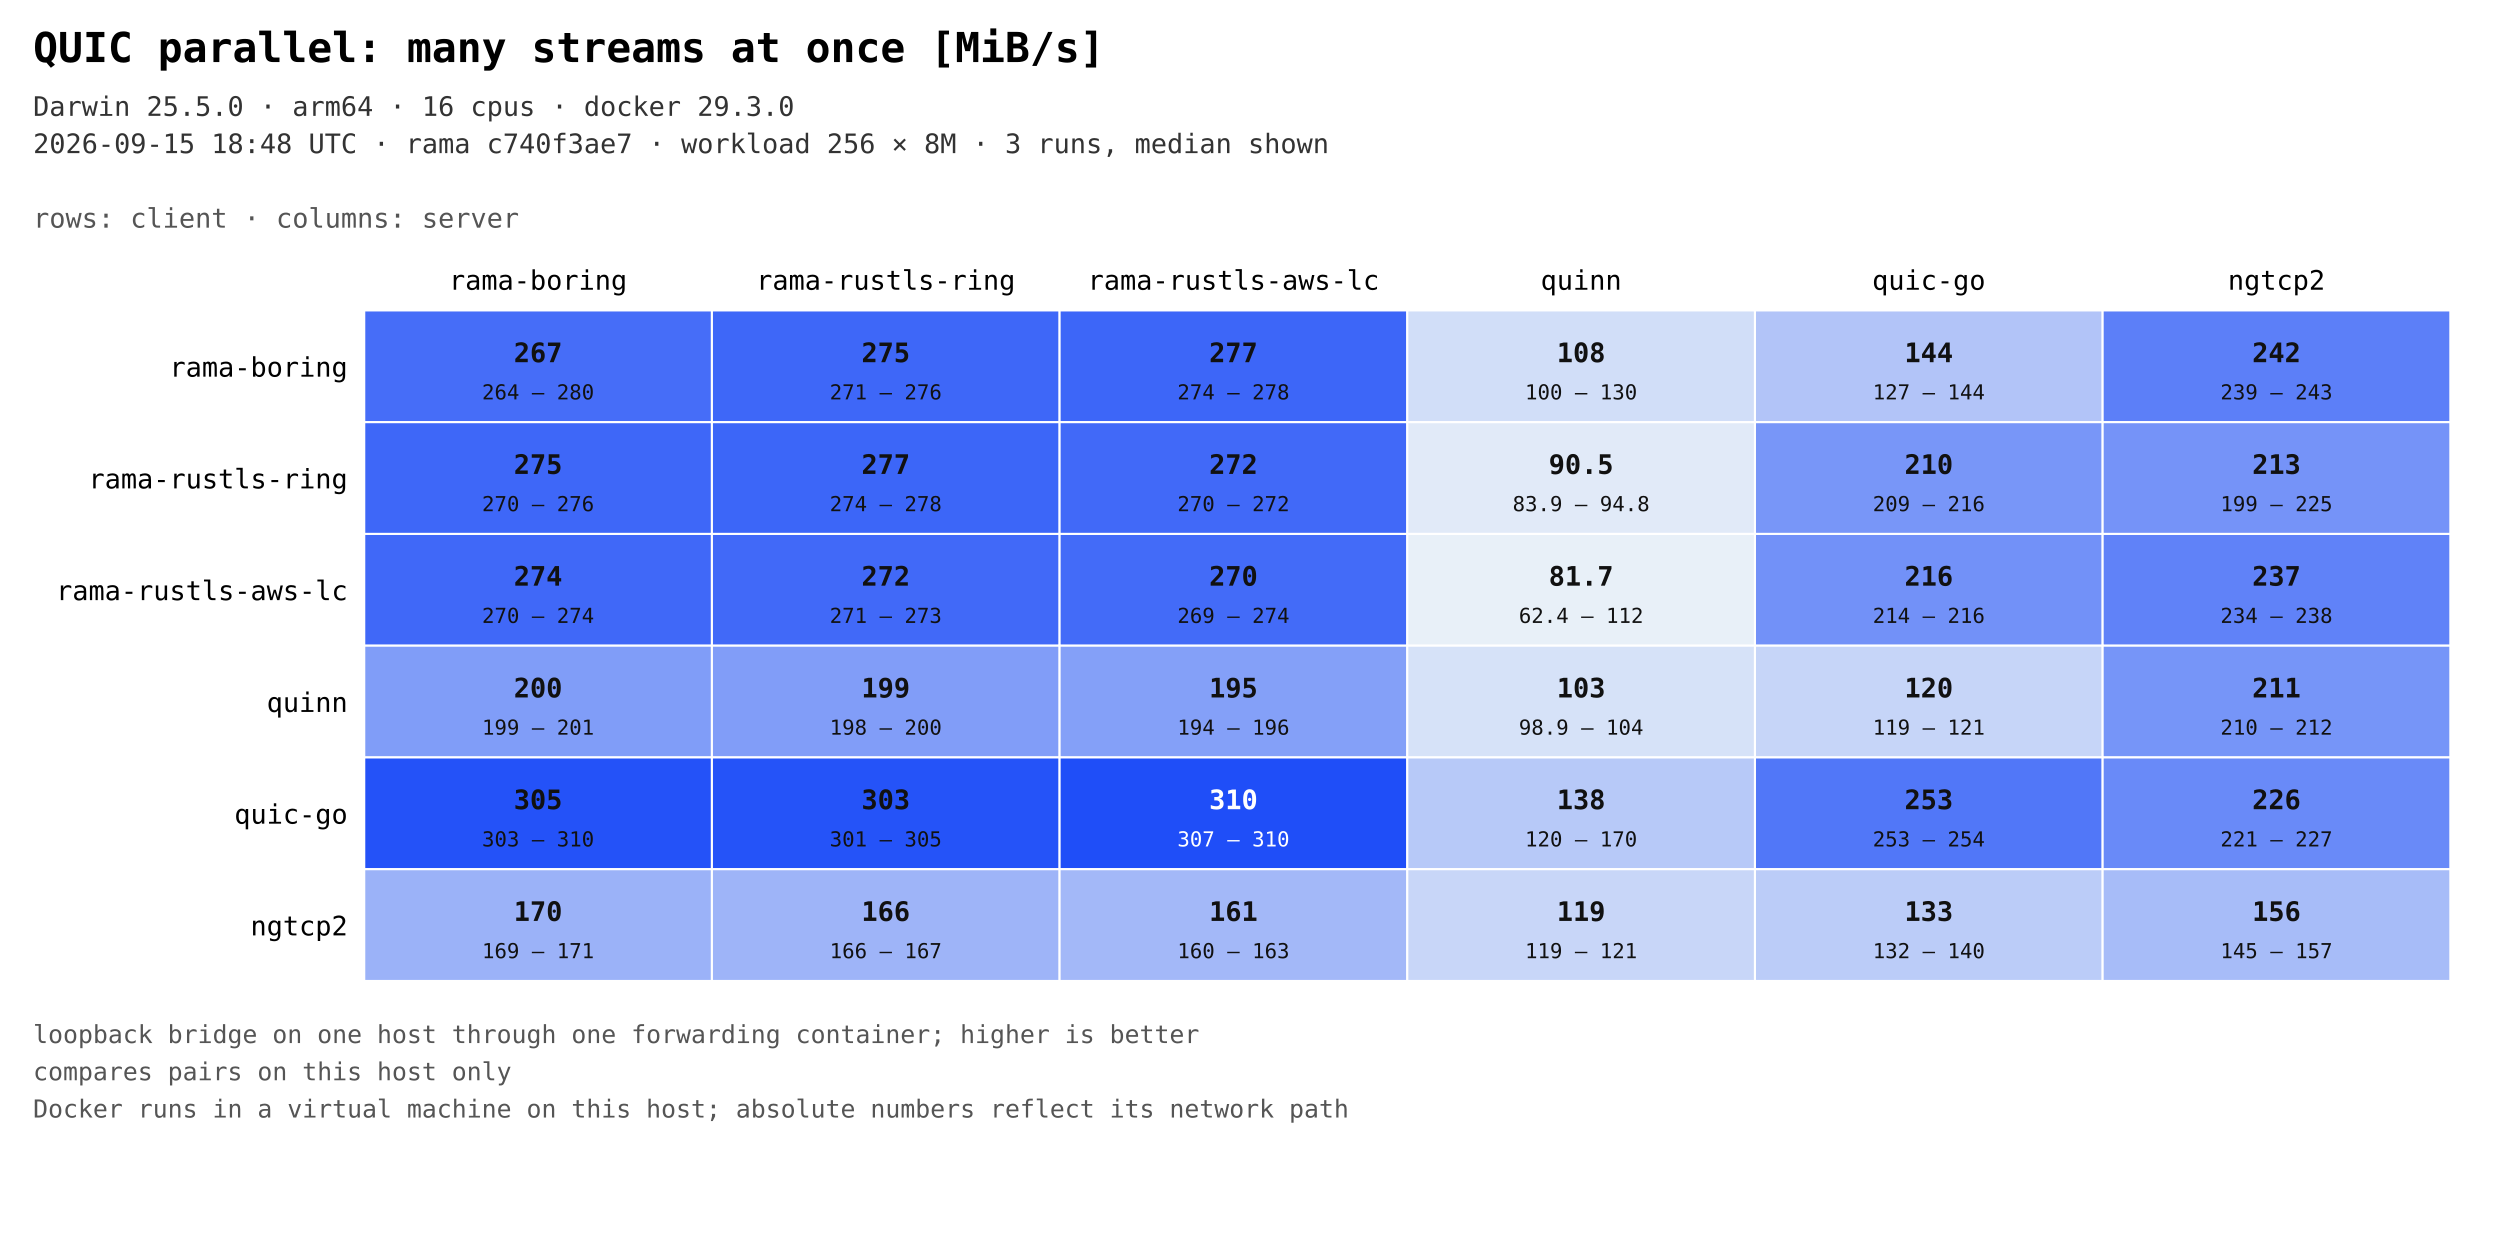
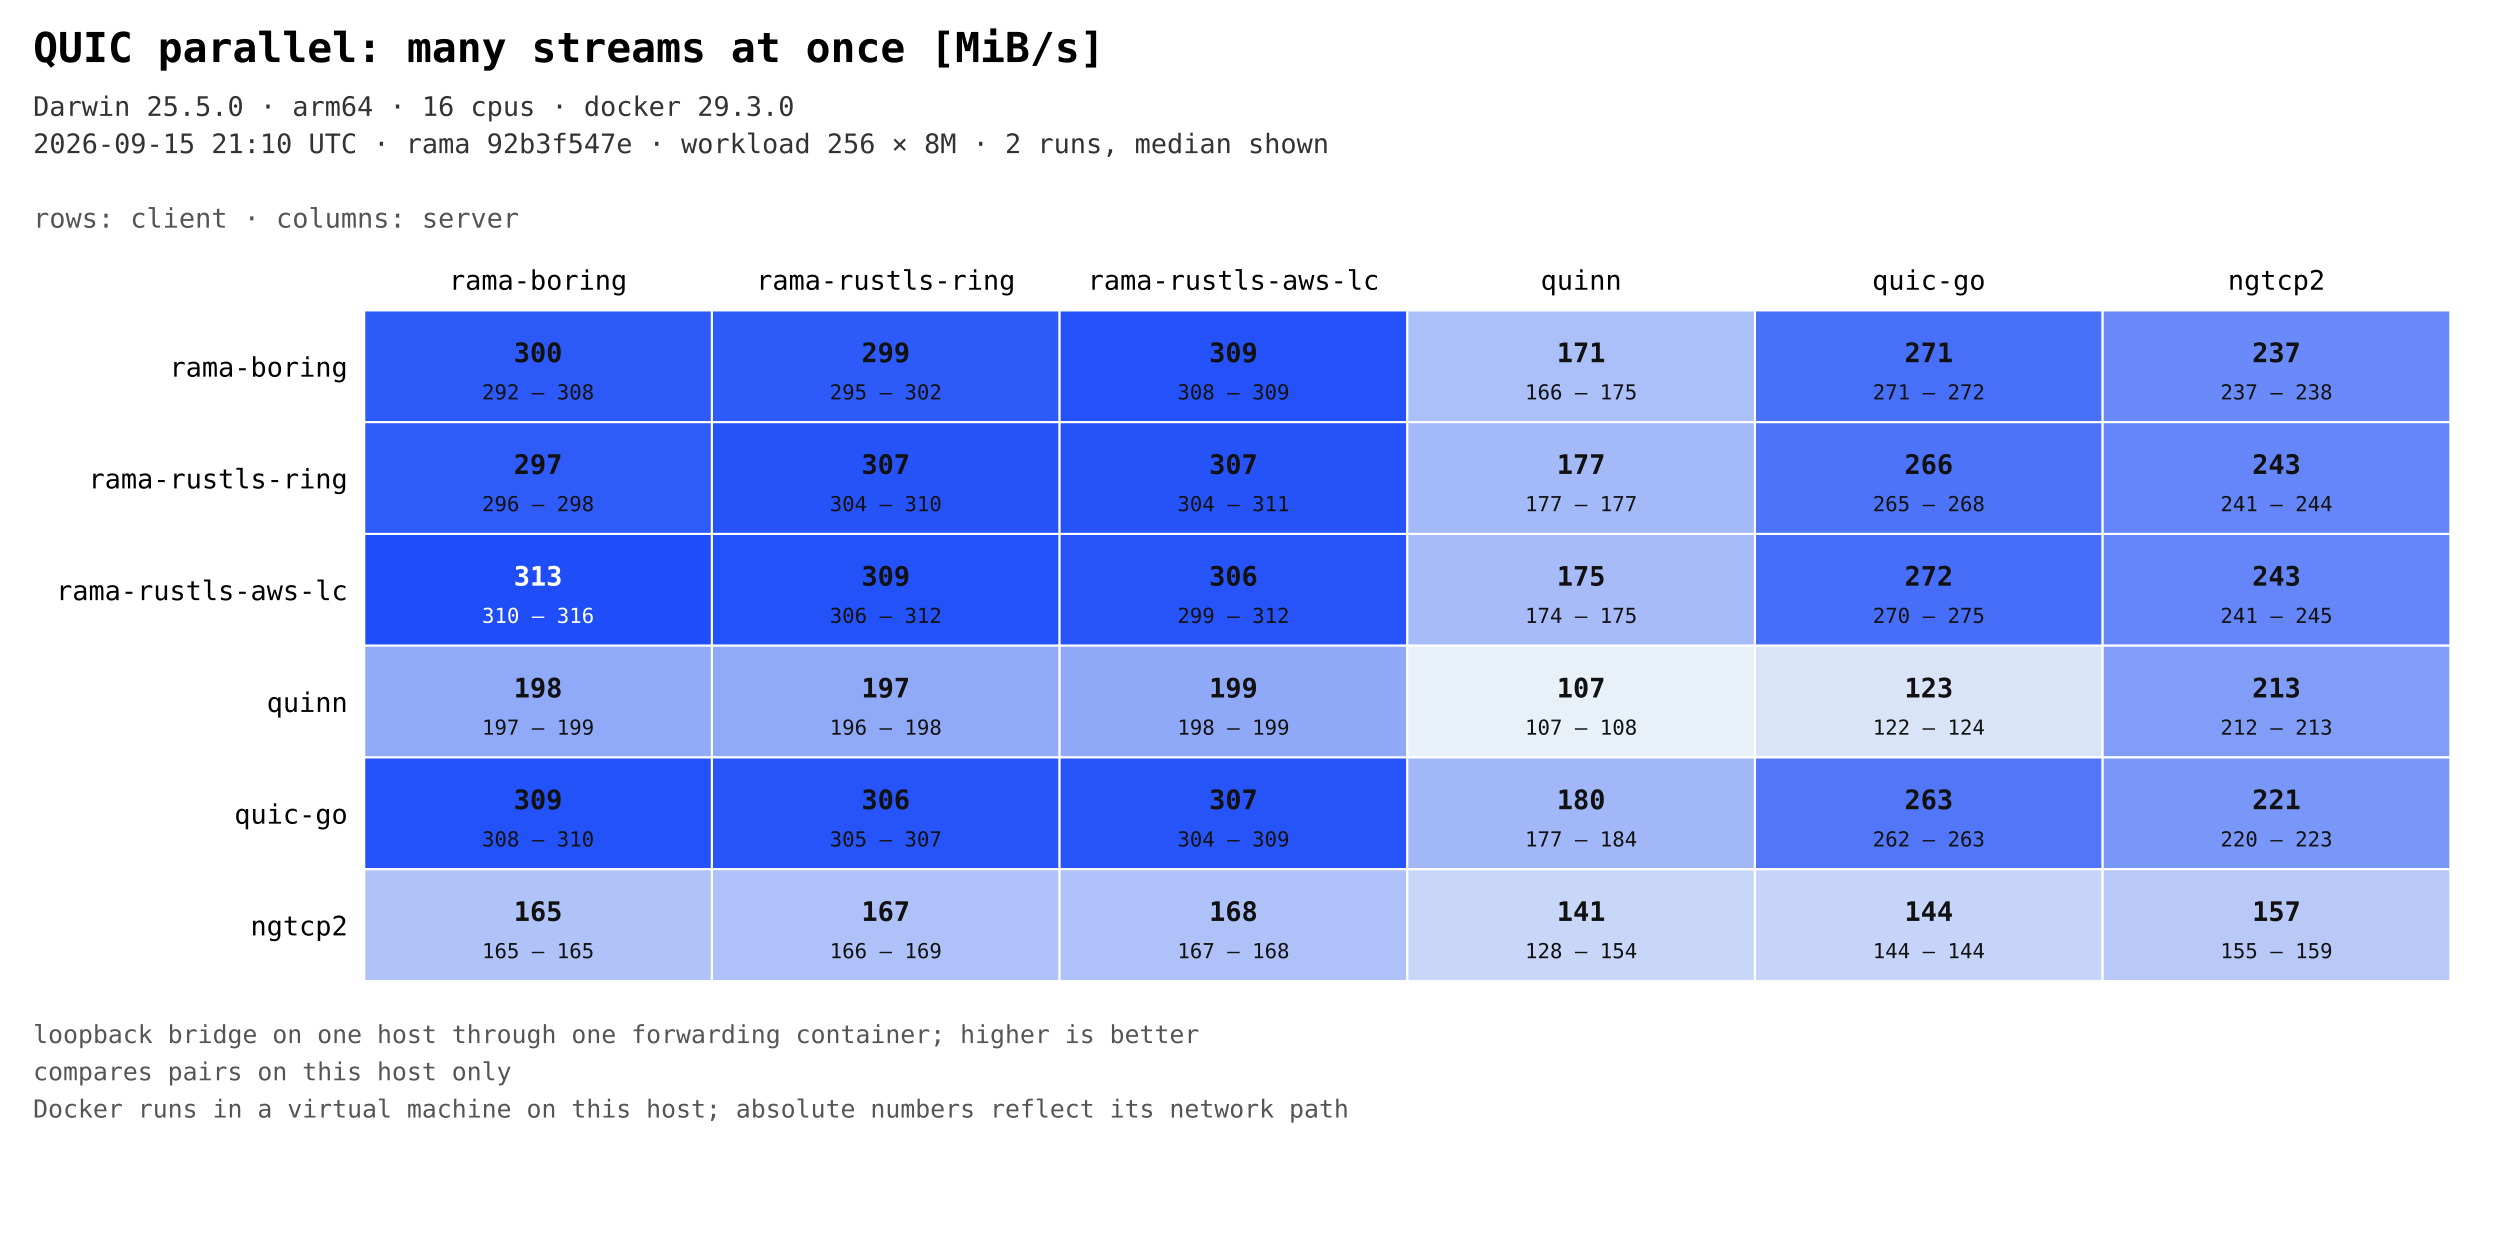
<svg xmlns="http://www.w3.org/2000/svg" width="1208" height="604" viewBox="0 0 1208 604" font-family="ui-monospace, SFMono-Regular, Menlo, monospace" font-size="13">
  <rect width="1208" height="604" fill="#ffffff" />
  <defs>
    <pattern id="na" width="8" height="8" patternUnits="userSpaceOnUse" patternTransform="rotate(45)">
      <line x1="0" y1="0" x2="0" y2="8" stroke="#c8c8c8" stroke-width="2" />
    </pattern>
  </defs>
  <text x="16" y="30" font-size="20" font-weight="bold">QUIC parallel: many streams at once [MiB/s]</text>
  <text x="16" y="56" fill="#333">Darwin 25.5.0 · arm64 · 16 cpus · docker 29.3.0</text>
-   <text x="16" y="74" fill="#333">2026-09-15 18:48 UTC · rama c740f3ae7 · workload 256 × 8M · 3 runs, median shown</text>
+   <text x="16" y="74" fill="#333">2026-09-15 21:10 UTC · rama 92b3f547e · workload 256 × 8M · 2 runs, median shown</text>
  <text x="16" y="110" fill="#555">rows: client · columns: server</text>
  <text x="260" y="140" text-anchor="middle">rama-boring</text>
  <text x="428" y="140" text-anchor="middle">rama-rustls-ring</text>
  <text x="596" y="140" text-anchor="middle">rama-rustls-aws-lc</text>
  <text x="764" y="140" text-anchor="middle">quinn</text>
  <text x="932" y="140" text-anchor="middle">quic-go</text>
  <text x="1100" y="140" text-anchor="middle">ngtcp2</text>
  <text x="168" y="182" text-anchor="end">rama-boring</text>
-   <rect x="176" y="150" width="168" height="54" fill="#466df8" stroke="#fff" />
-   <text x="260" y="175" text-anchor="middle" font-weight="bold" fill="#111">267</text>
-   <text x="260" y="193" text-anchor="middle" font-size="10" fill="#111">264 – 280</text>
-   <rect x="344" y="150" width="168" height="54" fill="#3e67f8" stroke="#fff" />
-   <text x="428" y="175" text-anchor="middle" font-weight="bold" fill="#111">275</text>
-   <text x="428" y="193" text-anchor="middle" font-size="10" fill="#111">271 – 276</text>
-   <rect x="512" y="150" width="168" height="54" fill="#3d66f8" stroke="#fff" />
-   <text x="596" y="175" text-anchor="middle" font-weight="bold" fill="#111">277</text>
-   <text x="596" y="193" text-anchor="middle" font-size="10" fill="#111">274 – 278</text>
-   <rect x="680" y="150" width="168" height="54" fill="#d1def8" stroke="#fff" />
-   <text x="764" y="175" text-anchor="middle" font-weight="bold" fill="#111">108</text>
-   <text x="764" y="193" text-anchor="middle" font-size="10" fill="#111">100 – 130</text>
-   <rect x="848" y="150" width="168" height="54" fill="#b2c4f8" stroke="#fff" />
-   <text x="932" y="175" text-anchor="middle" font-weight="bold" fill="#111">144</text>
-   <text x="932" y="193" text-anchor="middle" font-size="10" fill="#111">127 – 144</text>
-   <rect x="1016" y="150" width="168" height="54" fill="#5c7ff8" stroke="#fff" />
-   <text x="1100" y="175" text-anchor="middle" font-weight="bold" fill="#111">242</text>
-   <text x="1100" y="193" text-anchor="middle" font-size="10" fill="#111">239 – 243</text>
+   <rect x="176" y="150" width="168" height="54" fill="#2c59f8" stroke="#fff" />
+   <text x="260" y="175" text-anchor="middle" font-weight="bold" fill="#111">300</text>
+   <text x="260" y="193" text-anchor="middle" font-size="10" fill="#111">292 – 308</text>
+   <rect x="344" y="150" width="168" height="54" fill="#2d5af8" stroke="#fff" />
+   <text x="428" y="175" text-anchor="middle" font-weight="bold" fill="#111">299</text>
+   <text x="428" y="193" text-anchor="middle" font-size="10" fill="#111">295 – 302</text>
+   <rect x="512" y="150" width="168" height="54" fill="#2452f8" stroke="#fff" />
+   <text x="596" y="175" text-anchor="middle" font-weight="bold" fill="#111">309</text>
+   <text x="596" y="193" text-anchor="middle" font-size="10" fill="#111">308 – 309</text>
+   <rect x="680" y="150" width="168" height="54" fill="#abbff8" stroke="#fff" />
+   <text x="764" y="175" text-anchor="middle" font-weight="bold" fill="#111">171</text>
+   <text x="764" y="193" text-anchor="middle" font-size="10" fill="#111">166 – 175</text>
+   <rect x="848" y="150" width="168" height="54" fill="#486ff8" stroke="#fff" />
+   <text x="932" y="175" text-anchor="middle" font-weight="bold" fill="#111">271</text>
+   <text x="932" y="193" text-anchor="middle" font-size="10" fill="#111">271 – 272</text>
+   <rect x="1016" y="150" width="168" height="54" fill="#698af8" stroke="#fff" />
+   <text x="1100" y="175" text-anchor="middle" font-weight="bold" fill="#111">237</text>
+   <text x="1100" y="193" text-anchor="middle" font-size="10" fill="#111">237 – 238</text>
  <text x="168" y="236" text-anchor="end">rama-rustls-ring</text>
-   <rect x="176" y="204" width="168" height="54" fill="#3e67f8" stroke="#fff" />
-   <text x="260" y="229" text-anchor="middle" font-weight="bold" fill="#111">275</text>
-   <text x="260" y="247" text-anchor="middle" font-size="10" fill="#111">270 – 276</text>
-   <rect x="344" y="204" width="168" height="54" fill="#3c66f8" stroke="#fff" />
-   <text x="428" y="229" text-anchor="middle" font-weight="bold" fill="#111">277</text>
-   <text x="428" y="247" text-anchor="middle" font-size="10" fill="#111">274 – 278</text>
-   <rect x="512" y="204" width="168" height="54" fill="#4169f8" stroke="#fff" />
-   <text x="596" y="229" text-anchor="middle" font-weight="bold" fill="#111">272</text>
-   <text x="596" y="247" text-anchor="middle" font-size="10" fill="#111">270 – 272</text>
-   <rect x="680" y="204" width="168" height="54" fill="#e1eaf8" stroke="#fff" />
-   <text x="764" y="229" text-anchor="middle" font-weight="bold" fill="#111">90.5</text>
-   <text x="764" y="247" text-anchor="middle" font-size="10" fill="#111">83.9 – 94.8</text>
-   <rect x="848" y="204" width="168" height="54" fill="#7896f8" stroke="#fff" />
-   <text x="932" y="229" text-anchor="middle" font-weight="bold" fill="#111">210</text>
-   <text x="932" y="247" text-anchor="middle" font-size="10" fill="#111">209 – 216</text>
-   <rect x="1016" y="204" width="168" height="54" fill="#7593f8" stroke="#fff" />
-   <text x="1100" y="229" text-anchor="middle" font-weight="bold" fill="#111">213</text>
-   <text x="1100" y="247" text-anchor="middle" font-size="10" fill="#111">199 – 225</text>
+   <rect x="176" y="204" width="168" height="54" fill="#2f5bf8" stroke="#fff" />
+   <text x="260" y="229" text-anchor="middle" font-weight="bold" fill="#111">297</text>
+   <text x="260" y="247" text-anchor="middle" font-size="10" fill="#111">296 – 298</text>
+   <rect x="344" y="204" width="168" height="54" fill="#2553f8" stroke="#fff" />
+   <text x="428" y="229" text-anchor="middle" font-weight="bold" fill="#111">307</text>
+   <text x="428" y="247" text-anchor="middle" font-size="10" fill="#111">304 – 310</text>
+   <rect x="512" y="204" width="168" height="54" fill="#2553f8" stroke="#fff" />
+   <text x="596" y="229" text-anchor="middle" font-weight="bold" fill="#111">307</text>
+   <text x="596" y="247" text-anchor="middle" font-size="10" fill="#111">304 – 311</text>
+   <rect x="680" y="204" width="168" height="54" fill="#a4baf8" stroke="#fff" />
+   <text x="764" y="229" text-anchor="middle" font-weight="bold" fill="#111">177</text>
+   <text x="764" y="247" text-anchor="middle" font-size="10" fill="#111">177 – 177</text>
+   <rect x="848" y="204" width="168" height="54" fill="#4d73f8" stroke="#fff" />
+   <text x="932" y="229" text-anchor="middle" font-weight="bold" fill="#111">266</text>
+   <text x="932" y="247" text-anchor="middle" font-size="10" fill="#111">265 – 268</text>
+   <rect x="1016" y="204" width="168" height="54" fill="#6486f8" stroke="#fff" />
+   <text x="1100" y="229" text-anchor="middle" font-weight="bold" fill="#111">243</text>
+   <text x="1100" y="247" text-anchor="middle" font-size="10" fill="#111">241 – 244</text>
  <text x="168" y="290" text-anchor="end">rama-rustls-aws-lc</text>
-   <rect x="176" y="258" width="168" height="54" fill="#4068f8" stroke="#fff" />
-   <text x="260" y="283" text-anchor="middle" font-weight="bold" fill="#111">274</text>
-   <text x="260" y="301" text-anchor="middle" font-size="10" fill="#111">270 – 274</text>
-   <rect x="344" y="258" width="168" height="54" fill="#4169f8" stroke="#fff" />
-   <text x="428" y="283" text-anchor="middle" font-weight="bold" fill="#111">272</text>
-   <text x="428" y="301" text-anchor="middle" font-size="10" fill="#111">271 – 273</text>
-   <rect x="512" y="258" width="168" height="54" fill="#436bf8" stroke="#fff" />
-   <text x="596" y="283" text-anchor="middle" font-weight="bold" fill="#111">270</text>
-   <text x="596" y="301" text-anchor="middle" font-size="10" fill="#111">269 – 274</text>
-   <rect x="680" y="258" width="168" height="54" fill="#e8f0f8" stroke="#fff" />
-   <text x="764" y="283" text-anchor="middle" font-weight="bold" fill="#111">81.7</text>
-   <text x="764" y="301" text-anchor="middle" font-size="10" fill="#111">62.4 – 112</text>
-   <rect x="848" y="258" width="168" height="54" fill="#7291f8" stroke="#fff" />
-   <text x="932" y="283" text-anchor="middle" font-weight="bold" fill="#111">216</text>
-   <text x="932" y="301" text-anchor="middle" font-size="10" fill="#111">214 – 216</text>
-   <rect x="1016" y="258" width="168" height="54" fill="#6082f8" stroke="#fff" />
-   <text x="1100" y="283" text-anchor="middle" font-weight="bold" fill="#111">237</text>
-   <text x="1100" y="301" text-anchor="middle" font-size="10" fill="#111">234 – 238</text>
+   <rect x="176" y="258" width="168" height="54" fill="#1f4ef8" stroke="#fff" />
+   <text x="260" y="283" text-anchor="middle" font-weight="bold" fill="#fff">313</text>
+   <text x="260" y="301" text-anchor="middle" font-size="10" fill="#fff">310 – 316</text>
+   <rect x="344" y="258" width="168" height="54" fill="#2352f8" stroke="#fff" />
+   <text x="428" y="283" text-anchor="middle" font-weight="bold" fill="#111">309</text>
+   <text x="428" y="301" text-anchor="middle" font-size="10" fill="#111">306 – 312</text>
+   <rect x="512" y="258" width="168" height="54" fill="#2754f8" stroke="#fff" />
+   <text x="596" y="283" text-anchor="middle" font-weight="bold" fill="#111">306</text>
+   <text x="596" y="301" text-anchor="middle" font-size="10" fill="#111">299 – 312</text>
+   <rect x="680" y="258" width="168" height="54" fill="#a7bbf8" stroke="#fff" />
+   <text x="764" y="283" text-anchor="middle" font-weight="bold" fill="#111">175</text>
+   <text x="764" y="301" text-anchor="middle" font-size="10" fill="#111">174 – 175</text>
+   <rect x="848" y="258" width="168" height="54" fill="#476ef8" stroke="#fff" />
+   <text x="932" y="283" text-anchor="middle" font-weight="bold" fill="#111">272</text>
+   <text x="932" y="301" text-anchor="middle" font-size="10" fill="#111">270 – 275</text>
+   <rect x="1016" y="258" width="168" height="54" fill="#6486f8" stroke="#fff" />
+   <text x="1100" y="283" text-anchor="middle" font-weight="bold" fill="#111">243</text>
+   <text x="1100" y="301" text-anchor="middle" font-size="10" fill="#111">241 – 245</text>
  <text x="168" y="344" text-anchor="end">quinn</text>
-   <rect x="176" y="312" width="168" height="54" fill="#809df8" stroke="#fff" />
-   <text x="260" y="337" text-anchor="middle" font-weight="bold" fill="#111">200</text>
-   <text x="260" y="355" text-anchor="middle" font-size="10" fill="#111">199 – 201</text>
-   <rect x="344" y="312" width="168" height="54" fill="#819df8" stroke="#fff" />
-   <text x="428" y="337" text-anchor="middle" font-weight="bold" fill="#111">199</text>
-   <text x="428" y="355" text-anchor="middle" font-size="10" fill="#111">198 – 200</text>
-   <rect x="512" y="312" width="168" height="54" fill="#84a0f8" stroke="#fff" />
-   <text x="596" y="337" text-anchor="middle" font-weight="bold" fill="#111">195</text>
-   <text x="596" y="355" text-anchor="middle" font-size="10" fill="#111">194 – 196</text>
-   <rect x="680" y="312" width="168" height="54" fill="#d6e2f8" stroke="#fff" />
-   <text x="764" y="337" text-anchor="middle" font-weight="bold" fill="#111">103</text>
-   <text x="764" y="355" text-anchor="middle" font-size="10" fill="#111">98.9 – 104</text>
-   <rect x="848" y="312" width="168" height="54" fill="#c6d5f8" stroke="#fff" />
-   <text x="932" y="337" text-anchor="middle" font-weight="bold" fill="#111">120</text>
-   <text x="932" y="355" text-anchor="middle" font-size="10" fill="#111">119 – 121</text>
-   <rect x="1016" y="312" width="168" height="54" fill="#7695f8" stroke="#fff" />
-   <text x="1100" y="337" text-anchor="middle" font-weight="bold" fill="#111">211</text>
-   <text x="1100" y="355" text-anchor="middle" font-size="10" fill="#111">210 – 212</text>
+   <rect x="176" y="312" width="168" height="54" fill="#90a9f8" stroke="#fff" />
+   <text x="260" y="337" text-anchor="middle" font-weight="bold" fill="#111">198</text>
+   <text x="260" y="355" text-anchor="middle" font-size="10" fill="#111">197 – 199</text>
+   <rect x="344" y="312" width="168" height="54" fill="#91aaf8" stroke="#fff" />
+   <text x="428" y="337" text-anchor="middle" font-weight="bold" fill="#111">197</text>
+   <text x="428" y="355" text-anchor="middle" font-size="10" fill="#111">196 – 198</text>
+   <rect x="512" y="312" width="168" height="54" fill="#8fa9f8" stroke="#fff" />
+   <text x="596" y="337" text-anchor="middle" font-weight="bold" fill="#111">199</text>
+   <text x="596" y="355" text-anchor="middle" font-size="10" fill="#111">198 – 199</text>
+   <rect x="680" y="312" width="168" height="54" fill="#e8f0f8" stroke="#fff" />
+   <text x="764" y="337" text-anchor="middle" font-weight="bold" fill="#111">107</text>
+   <text x="764" y="355" text-anchor="middle" font-size="10" fill="#111">107 – 108</text>
+   <rect x="848" y="312" width="168" height="54" fill="#d9e4f8" stroke="#fff" />
+   <text x="932" y="337" text-anchor="middle" font-weight="bold" fill="#111">123</text>
+   <text x="932" y="355" text-anchor="middle" font-size="10" fill="#111">122 – 124</text>
+   <rect x="1016" y="312" width="168" height="54" fill="#819df8" stroke="#fff" />
+   <text x="1100" y="337" text-anchor="middle" font-weight="bold" fill="#111">213</text>
+   <text x="1100" y="355" text-anchor="middle" font-size="10" fill="#111">212 – 213</text>
  <text x="168" y="398" text-anchor="end">quic-go</text>
-   <rect x="176" y="366" width="168" height="54" fill="#2452f8" stroke="#fff" />
-   <text x="260" y="391" text-anchor="middle" font-weight="bold" fill="#111">305</text>
-   <text x="260" y="409" text-anchor="middle" font-size="10" fill="#111">303 – 310</text>
-   <rect x="344" y="366" width="168" height="54" fill="#2553f8" stroke="#fff" />
-   <text x="428" y="391" text-anchor="middle" font-weight="bold" fill="#111">303</text>
-   <text x="428" y="409" text-anchor="middle" font-size="10" fill="#111">301 – 305</text>
-   <rect x="512" y="366" width="168" height="54" fill="#1f4ef8" stroke="#fff" />
-   <text x="596" y="391" text-anchor="middle" font-weight="bold" fill="#fff">310</text>
-   <text x="596" y="409" text-anchor="middle" font-size="10" fill="#fff">307 – 310</text>
-   <rect x="680" y="366" width="168" height="54" fill="#b7c9f8" stroke="#fff" />
-   <text x="764" y="391" text-anchor="middle" font-weight="bold" fill="#111">138</text>
-   <text x="764" y="409" text-anchor="middle" font-size="10" fill="#111">120 – 170</text>
-   <rect x="848" y="366" width="168" height="54" fill="#5177f8" stroke="#fff" />
-   <text x="932" y="391" text-anchor="middle" font-weight="bold" fill="#111">253</text>
-   <text x="932" y="409" text-anchor="middle" font-size="10" fill="#111">253 – 254</text>
-   <rect x="1016" y="366" width="168" height="54" fill="#698af8" stroke="#fff" />
-   <text x="1100" y="391" text-anchor="middle" font-weight="bold" fill="#111">226</text>
-   <text x="1100" y="409" text-anchor="middle" font-size="10" fill="#111">221 – 227</text>
+   <rect x="176" y="366" width="168" height="54" fill="#2352f8" stroke="#fff" />
+   <text x="260" y="391" text-anchor="middle" font-weight="bold" fill="#111">309</text>
+   <text x="260" y="409" text-anchor="middle" font-size="10" fill="#111">308 – 310</text>
+   <rect x="344" y="366" width="168" height="54" fill="#2754f8" stroke="#fff" />
+   <text x="428" y="391" text-anchor="middle" font-weight="bold" fill="#111">306</text>
+   <text x="428" y="409" text-anchor="middle" font-size="10" fill="#111">305 – 307</text>
+   <rect x="512" y="366" width="168" height="54" fill="#2654f8" stroke="#fff" />
+   <text x="596" y="391" text-anchor="middle" font-weight="bold" fill="#111">307</text>
+   <text x="596" y="409" text-anchor="middle" font-size="10" fill="#111">304 – 309</text>
+   <rect x="680" y="366" width="168" height="54" fill="#a1b7f8" stroke="#fff" />
+   <text x="764" y="391" text-anchor="middle" font-weight="bold" fill="#111">180</text>
+   <text x="764" y="409" text-anchor="middle" font-size="10" fill="#111">177 – 184</text>
+   <rect x="848" y="366" width="168" height="54" fill="#5176f8" stroke="#fff" />
+   <text x="932" y="391" text-anchor="middle" font-weight="bold" fill="#111">263</text>
+   <text x="932" y="409" text-anchor="middle" font-size="10" fill="#111">262 – 263</text>
+   <rect x="1016" y="366" width="168" height="54" fill="#7997f8" stroke="#fff" />
+   <text x="1100" y="391" text-anchor="middle" font-weight="bold" fill="#111">221</text>
+   <text x="1100" y="409" text-anchor="middle" font-size="10" fill="#111">220 – 223</text>
  <text x="168" y="452" text-anchor="end">ngtcp2</text>
-   <rect x="176" y="420" width="168" height="54" fill="#9bb2f8" stroke="#fff" />
-   <text x="260" y="445" text-anchor="middle" font-weight="bold" fill="#111">170</text>
-   <text x="260" y="463" text-anchor="middle" font-size="10" fill="#111">169 – 171</text>
-   <rect x="344" y="420" width="168" height="54" fill="#9eb4f8" stroke="#fff" />
-   <text x="428" y="445" text-anchor="middle" font-weight="bold" fill="#111">166</text>
-   <text x="428" y="463" text-anchor="middle" font-size="10" fill="#111">166 – 167</text>
-   <rect x="512" y="420" width="168" height="54" fill="#a3b8f8" stroke="#fff" />
-   <text x="596" y="445" text-anchor="middle" font-weight="bold" fill="#111">161</text>
-   <text x="596" y="463" text-anchor="middle" font-size="10" fill="#111">160 – 163</text>
+   <rect x="176" y="420" width="168" height="54" fill="#b0c3f8" stroke="#fff" />
+   <text x="260" y="445" text-anchor="middle" font-weight="bold" fill="#111">165</text>
+   <text x="260" y="463" text-anchor="middle" font-size="10" fill="#111">165 – 165</text>
+   <rect x="344" y="420" width="168" height="54" fill="#aec1f8" stroke="#fff" />
+   <text x="428" y="445" text-anchor="middle" font-weight="bold" fill="#111">167</text>
+   <text x="428" y="463" text-anchor="middle" font-size="10" fill="#111">166 – 169</text>
+   <rect x="512" y="420" width="168" height="54" fill="#aec1f8" stroke="#fff" />
+   <text x="596" y="445" text-anchor="middle" font-weight="bold" fill="#111">168</text>
+   <text x="596" y="463" text-anchor="middle" font-size="10" fill="#111">167 – 168</text>
  <rect x="680" y="420" width="168" height="54" fill="#c8d6f8" stroke="#fff" />
-   <text x="764" y="445" text-anchor="middle" font-weight="bold" fill="#111">119</text>
-   <text x="764" y="463" text-anchor="middle" font-size="10" fill="#111">119 – 121</text>
-   <rect x="848" y="420" width="168" height="54" fill="#bbccf8" stroke="#fff" />
-   <text x="932" y="445" text-anchor="middle" font-weight="bold" fill="#111">133</text>
-   <text x="932" y="463" text-anchor="middle" font-size="10" fill="#111">132 – 140</text>
-   <rect x="1016" y="420" width="168" height="54" fill="#a7bcf8" stroke="#fff" />
-   <text x="1100" y="445" text-anchor="middle" font-weight="bold" fill="#111">156</text>
-   <text x="1100" y="463" text-anchor="middle" font-size="10" fill="#111">145 – 157</text>
+   <text x="764" y="445" text-anchor="middle" font-weight="bold" fill="#111">141</text>
+   <text x="764" y="463" text-anchor="middle" font-size="10" fill="#111">128 – 154</text>
+   <rect x="848" y="420" width="168" height="54" fill="#c5d4f8" stroke="#fff" />
+   <text x="932" y="445" text-anchor="middle" font-weight="bold" fill="#111">144</text>
+   <text x="932" y="463" text-anchor="middle" font-size="10" fill="#111">144 – 144</text>
+   <rect x="1016" y="420" width="168" height="54" fill="#b8c9f8" stroke="#fff" />
+   <text x="1100" y="445" text-anchor="middle" font-weight="bold" fill="#111">157</text>
+   <text x="1100" y="463" text-anchor="middle" font-size="10" fill="#111">155 – 159</text>
  <text x="16" y="504" fill="#555" font-size="12">loopback bridge on one host through one forwarding container; higher is better</text>
  <text x="16" y="522" fill="#555" font-size="12">compares pairs on this host only</text>
  <text x="16" y="540" fill="#555" font-size="12">Docker runs in a virtual machine on this host; absolute numbers reflect its network path</text>
</svg>
